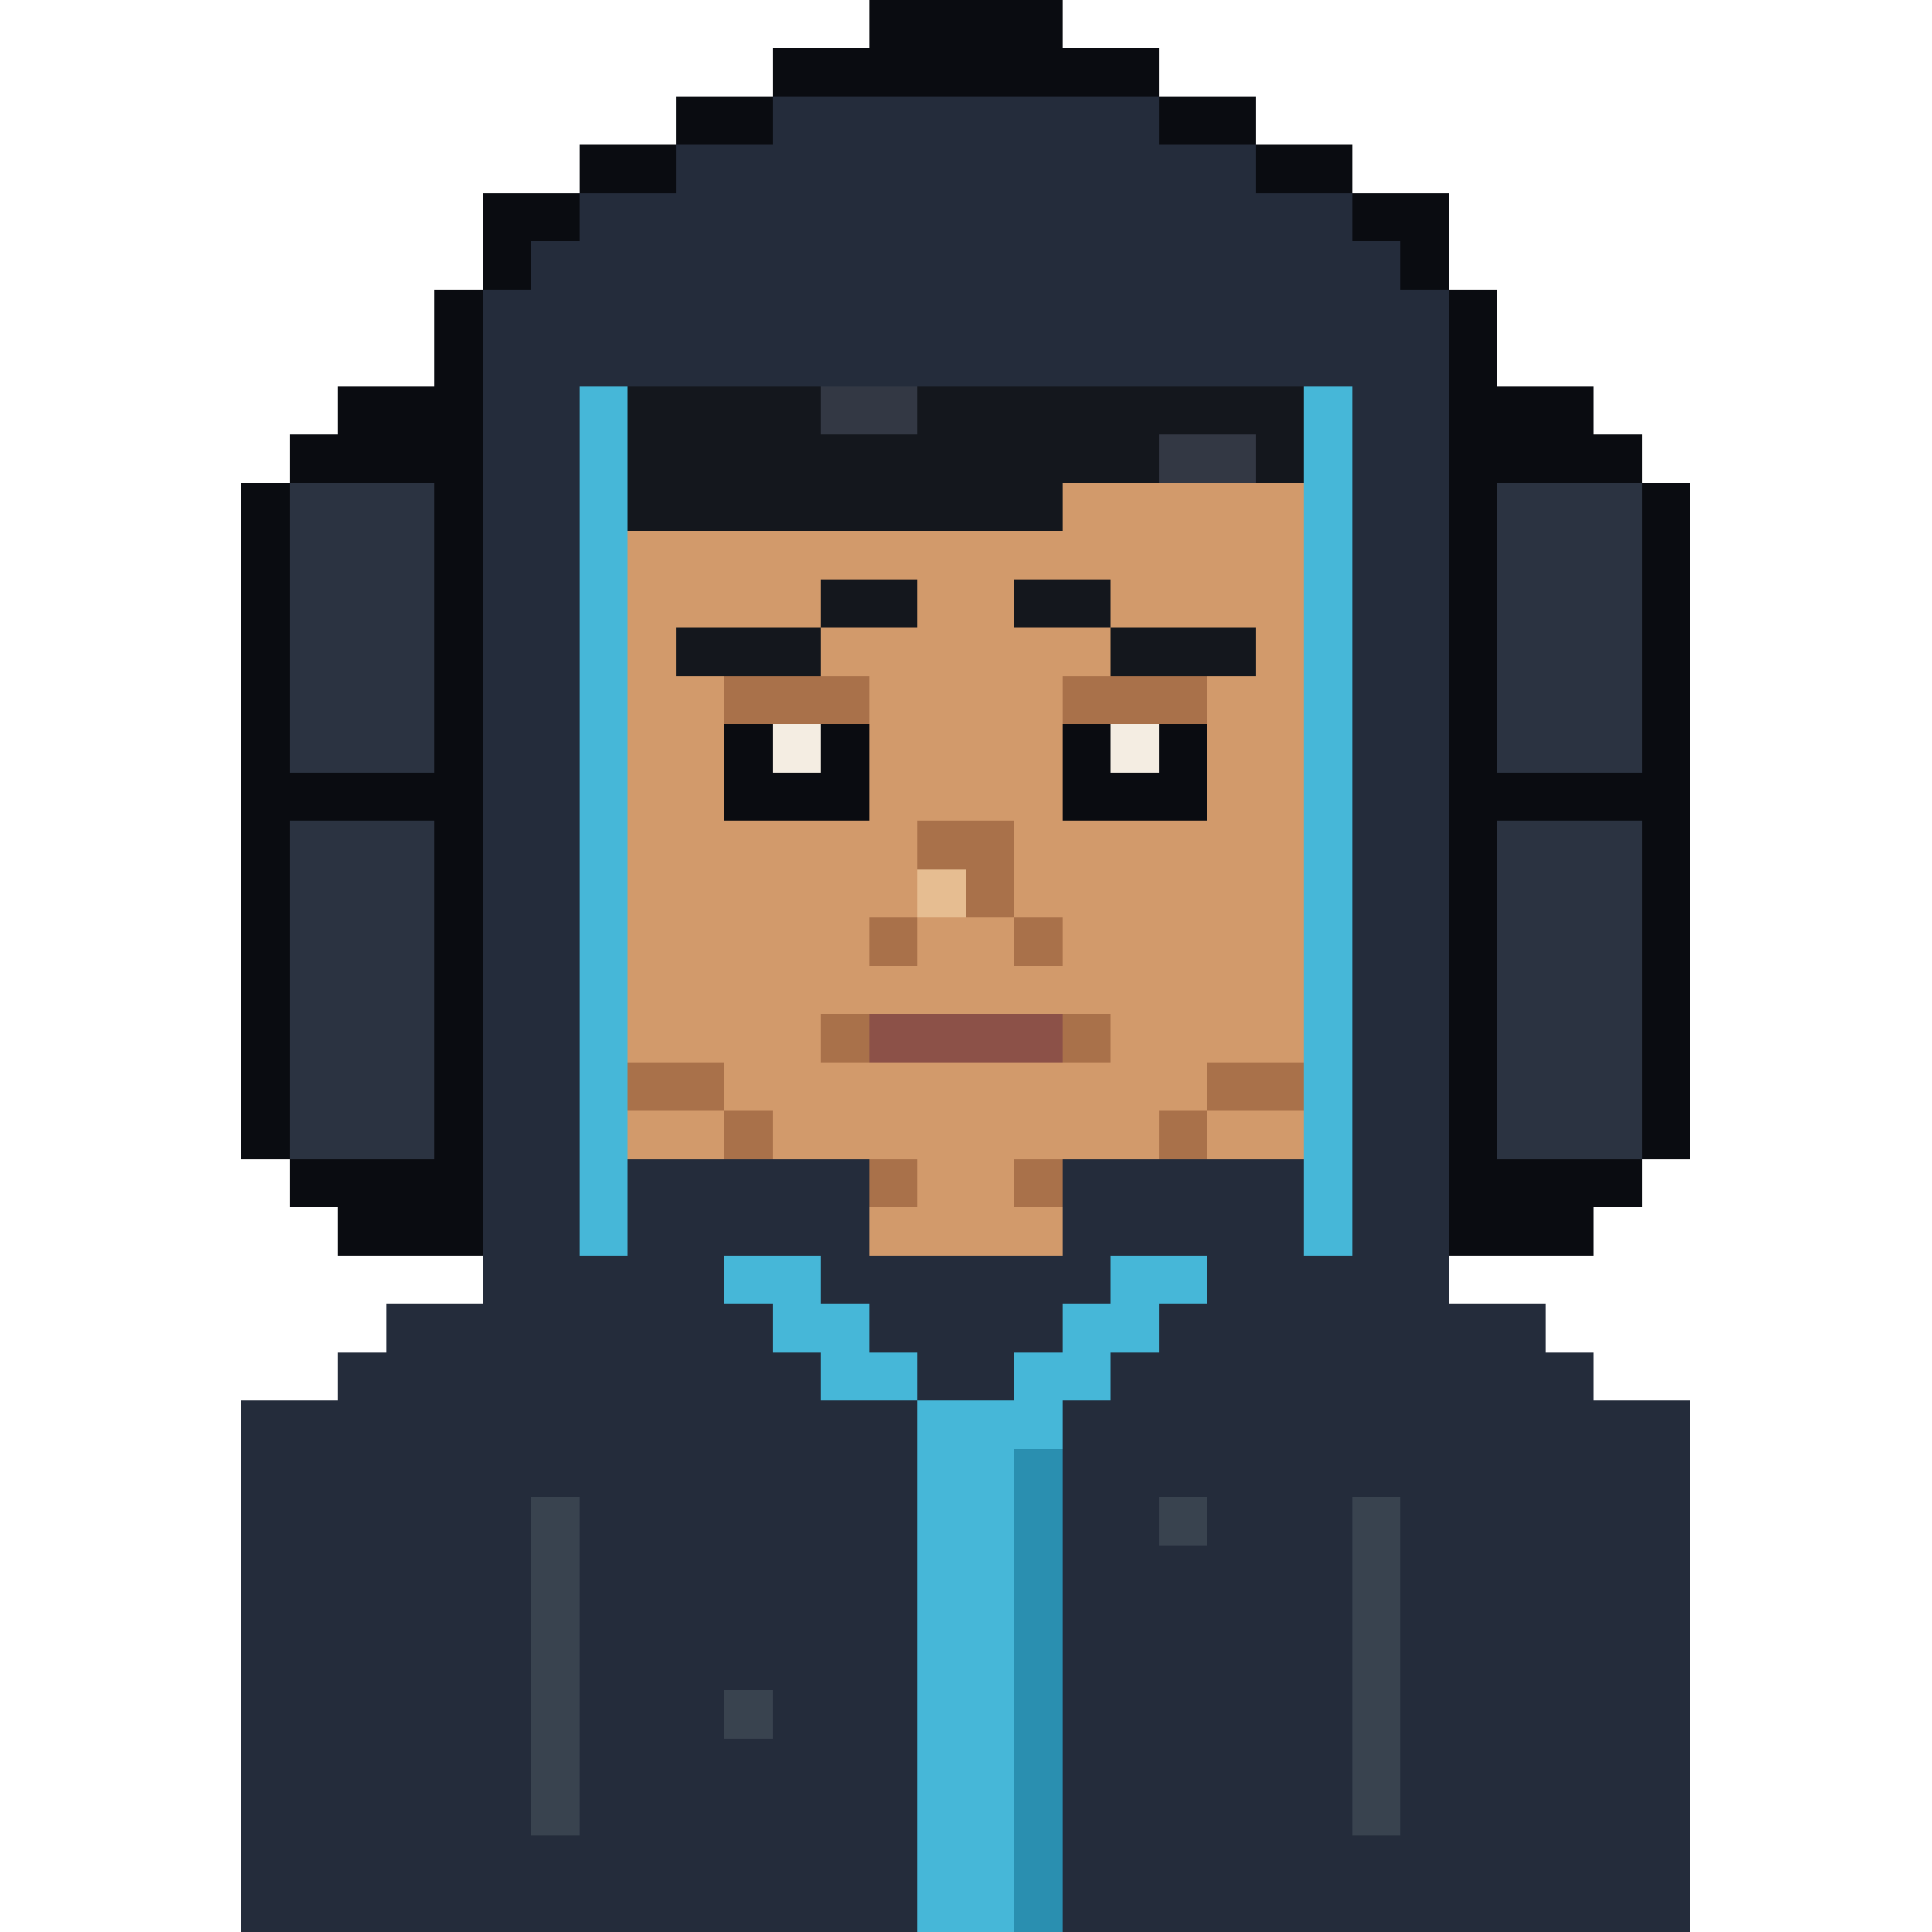
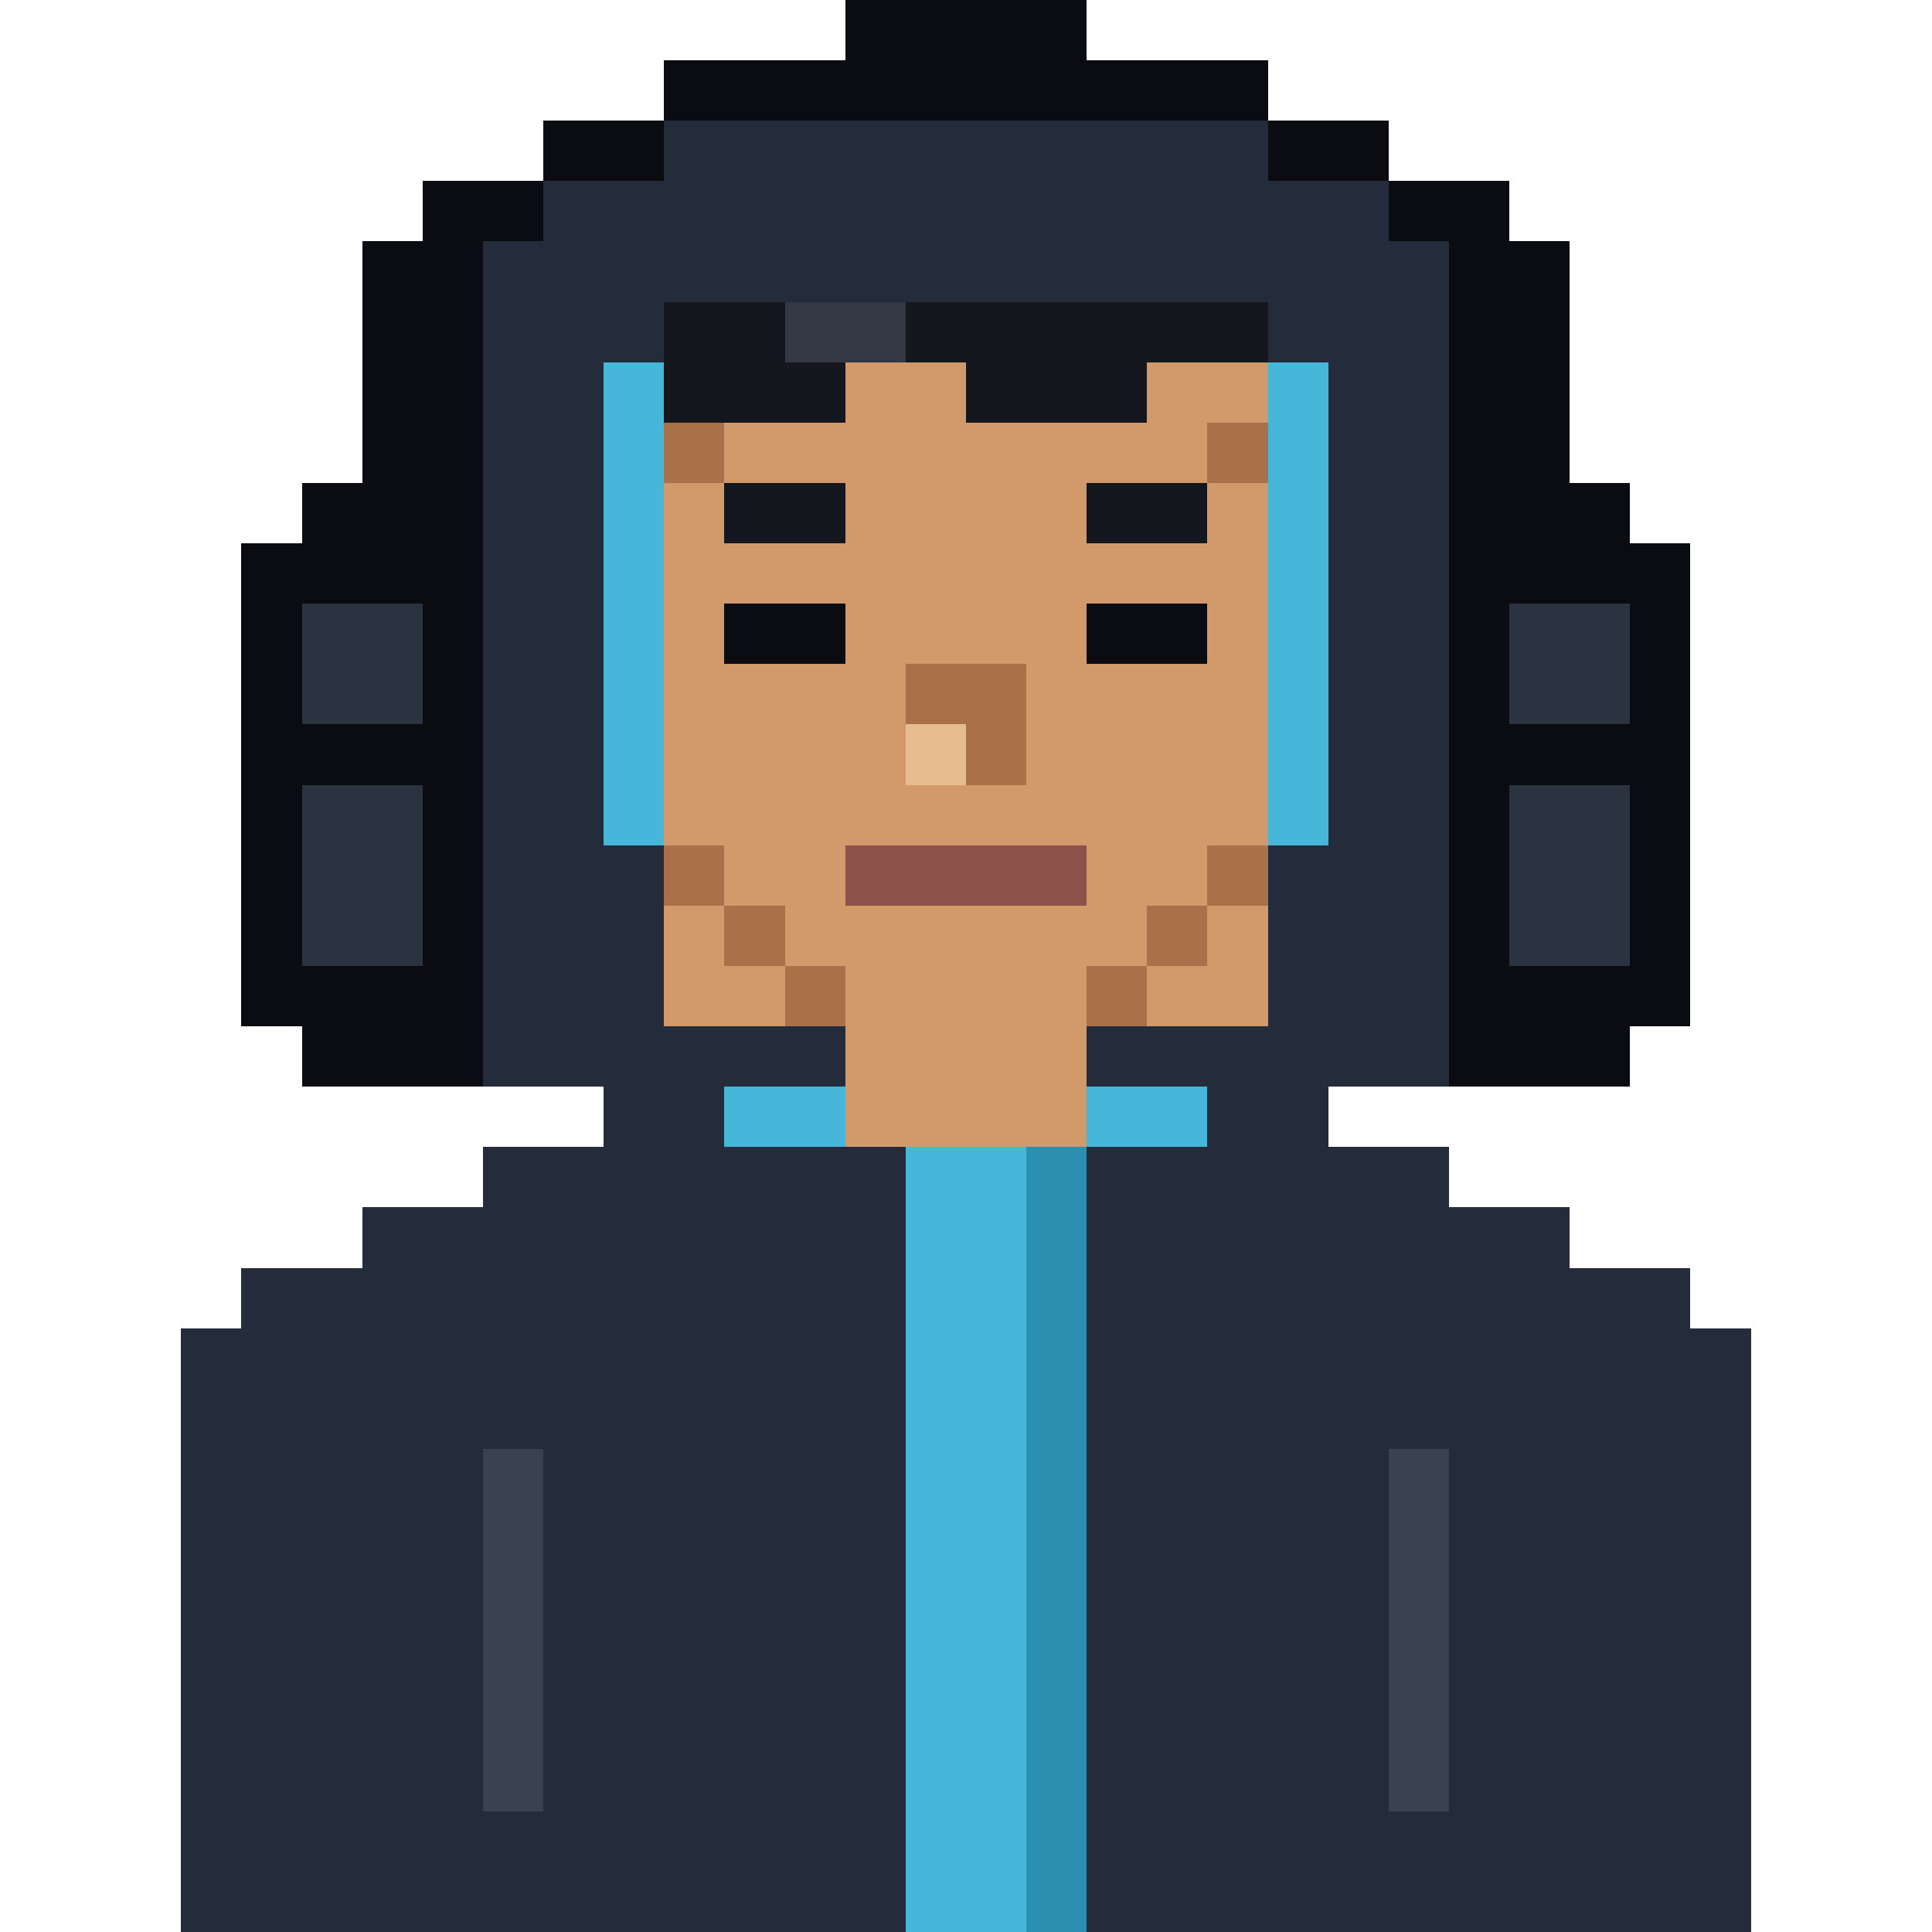
- <svg xmlns="http://www.w3.org/2000/svg" width="40" height="40" viewBox="0 0 40 40" fill="none" shape-rendering="crispEdges">
-   <path d="M18 0h4v1h-4zM16 1h8v1h-8zM14 2h2v1h-2zM24 2h2v1h-2zM12 3h2v1h-2zM26 3h2v1h-2zM10 4h2v1h-2zM28 4h2v1h-2zM10 5h1v1h-1zM29 5h1v1h-1zM9 6h1v1h-1zM30 6h1v1h-1zM9 7h1v1h-1zM30 7h1v1h-1zM7 8h3v1h-3zM30 8h3v1h-3zM6 9h4v1h-4zM30 9h4v1h-4zM5 10h1v1h-1zM9 10h1v1h-1zM30 10h1v1h-1zM34 10h1v1h-1zM5 11h1v1h-1zM9 11h1v1h-1zM30 11h1v1h-1zM34 11h1v1h-1zM5 12h1v1h-1zM9 12h1v1h-1zM30 12h1v1h-1zM34 12h1v1h-1zM5 13h1v1h-1zM9 13h1v1h-1zM30 13h1v1h-1zM34 13h1v1h-1zM5 14h1v1h-1zM9 14h1v1h-1zM30 14h1v1h-1zM34 14h1v1h-1zM5 15h1v1h-1zM9 15h1v1h-1zM15 15h1v1h-1zM17 15h1v1h-1zM22 15h1v1h-1zM24 15h1v1h-1zM30 15h1v1h-1zM34 15h1v1h-1zM5 16h5v1h-5zM15 16h3v1h-3zM22 16h3v1h-3zM30 16h5v1h-5zM5 17h1v1h-1zM9 17h1v1h-1zM30 17h1v1h-1zM34 17h1v1h-1zM5 18h1v1h-1zM9 18h1v1h-1zM30 18h1v1h-1zM34 18h1v1h-1zM5 19h1v1h-1zM9 19h1v1h-1zM30 19h1v1h-1zM34 19h1v1h-1zM5 20h1v1h-1zM9 20h1v1h-1zM30 20h1v1h-1zM34 20h1v1h-1zM5 21h1v1h-1zM9 21h1v1h-1zM30 21h1v1h-1zM34 21h1v1h-1zM5 22h1v1h-1zM9 22h1v1h-1zM30 22h1v1h-1zM34 22h1v1h-1zM5 23h1v1h-1zM9 23h1v1h-1zM30 23h1v1h-1zM34 23h1v1h-1zM6 24h4v1h-4zM30 24h4v1h-4zM7 25h3v1h-3zM30 25h3v1h-3z" fill="#0a0c11" />
-   <path d="M16 2h8v1h-8zM14 3h12v1h-12zM12 4h16v1h-16zM11 5h18v1h-18zM10 6h20v1h-20zM10 7h20v1h-20zM10 8h2v1h-2zM28 8h2v1h-2zM10 9h2v1h-2zM28 9h2v1h-2zM10 10h2v1h-2zM28 10h2v1h-2zM10 11h2v1h-2zM28 11h2v1h-2zM10 12h2v1h-2zM28 12h2v1h-2zM10 13h2v1h-2zM28 13h2v1h-2zM10 14h2v1h-2zM28 14h2v1h-2zM10 15h2v1h-2zM28 15h2v1h-2zM10 16h2v1h-2zM28 16h2v1h-2zM10 17h2v1h-2zM28 17h2v1h-2zM10 18h2v1h-2zM28 18h2v1h-2zM10 19h2v1h-2zM28 19h2v1h-2zM10 20h2v1h-2zM28 20h2v1h-2zM10 21h2v1h-2zM28 21h2v1h-2zM10 22h2v1h-2zM28 22h2v1h-2zM10 23h2v1h-2zM28 23h2v1h-2zM10 24h2v1h-2zM13 24h5v1h-5zM22 24h5v1h-5zM28 24h2v1h-2zM10 25h2v1h-2zM13 25h5v1h-5zM22 25h5v1h-5zM28 25h2v1h-2zM10 26h5v1h-5zM17 26h6v1h-6zM25 26h5v1h-5zM8 27h8v1h-8zM18 27h4v1h-4zM24 27h8v1h-8zM7 28h10v1h-10zM19 28h2v1h-2zM23 28h10v1h-10zM5 29h14v1h-14zM22 29h13v1h-13zM5 30h14v1h-14zM22 30h13v1h-13zM5 31h6v1h-6zM12 31h7v1h-7zM22 31h2v1h-2zM25 31h3v1h-3zM29 31h6v1h-6zM5 32h6v1h-6zM12 32h7v1h-7zM22 32h6v1h-6zM29 32h6v1h-6zM5 33h6v1h-6zM12 33h7v1h-7zM22 33h6v1h-6zM29 33h6v1h-6zM5 34h6v1h-6zM12 34h7v1h-7zM22 34h6v1h-6zM29 34h6v1h-6zM5 35h6v1h-6zM12 35h3v1h-3zM16 35h3v1h-3zM22 35h6v1h-6zM29 35h6v1h-6zM5 36h6v1h-6zM12 36h7v1h-7zM22 36h6v1h-6zM29 36h6v1h-6zM5 37h6v1h-6zM12 37h7v1h-7zM22 37h6v1h-6zM29 37h6v1h-6zM5 38h14v1h-14zM22 38h13v1h-13zM5 39h14v1h-14zM22 39h13v1h-13z" fill="#242c3b" />
-   <path d="M12 8h1v1h-1zM27 8h1v1h-1zM12 9h1v1h-1zM27 9h1v1h-1zM12 10h1v1h-1zM27 10h1v1h-1zM12 11h1v1h-1zM27 11h1v1h-1zM12 12h1v1h-1zM27 12h1v1h-1zM12 13h1v1h-1zM27 13h1v1h-1zM12 14h1v1h-1zM27 14h1v1h-1zM12 15h1v1h-1zM27 15h1v1h-1zM12 16h1v1h-1zM27 16h1v1h-1zM12 17h1v1h-1zM27 17h1v1h-1zM12 18h1v1h-1zM27 18h1v1h-1zM12 19h1v1h-1zM27 19h1v1h-1zM12 20h1v1h-1zM27 20h1v1h-1zM12 21h1v1h-1zM27 21h1v1h-1zM12 22h1v1h-1zM27 22h1v1h-1zM12 23h1v1h-1zM27 23h1v1h-1zM12 24h1v1h-1zM27 24h1v1h-1zM12 25h1v1h-1zM27 25h1v1h-1zM15 26h2v1h-2zM23 26h2v1h-2zM16 27h2v1h-2zM22 27h2v1h-2zM17 28h2v1h-2zM21 28h2v1h-2zM19 29h3v1h-3zM19 30h2v1h-2zM19 31h2v1h-2zM19 32h2v1h-2zM19 33h2v1h-2zM19 34h2v1h-2zM19 35h2v1h-2zM19 36h2v1h-2zM19 37h2v1h-2zM19 38h2v1h-2zM19 39h2v1h-2z" fill="#46b7d8" />
-   <path d="M13 8h4v1h-4zM19 8h8v1h-8zM13 9h11v1h-11zM26 9h1v1h-1zM13 10h9v1h-9zM17 12h2v1h-2zM21 12h2v1h-2zM14 13h3v1h-3zM23 13h3v1h-3z" fill="#14171d" />
-   <path d="M17 8h2v1h-2zM24 9h2v1h-2z" fill="#333844" />
-   <path d="M6 10h3v1h-3zM31 10h3v1h-3zM6 11h3v1h-3zM31 11h3v1h-3zM6 12h3v1h-3zM31 12h3v1h-3zM6 13h3v1h-3zM31 13h3v1h-3zM6 14h3v1h-3zM31 14h3v1h-3zM6 15h3v1h-3zM31 15h3v1h-3zM6 17h3v1h-3zM31 17h3v1h-3zM6 18h3v1h-3zM31 18h3v1h-3zM6 19h3v1h-3zM31 19h3v1h-3zM6 20h3v1h-3zM31 20h3v1h-3zM6 21h3v1h-3zM31 21h3v1h-3zM6 22h3v1h-3zM31 22h3v1h-3zM6 23h3v1h-3zM31 23h3v1h-3z" fill="#2b3341" />
-   <path d="M22 10h5v1h-5zM13 11h14v1h-14zM13 12h4v1h-4zM19 12h2v1h-2zM23 12h4v1h-4zM13 13h1v1h-1zM17 13h6v1h-6zM26 13h1v1h-1zM13 14h2v1h-2zM18 14h4v1h-4zM25 14h2v1h-2zM13 15h2v1h-2zM18 15h4v1h-4zM25 15h2v1h-2zM13 16h2v1h-2zM18 16h4v1h-4zM25 16h2v1h-2zM13 17h6v1h-6zM21 17h6v1h-6zM13 18h6v1h-6zM21 18h6v1h-6zM13 19h5v1h-5zM19 19h2v1h-2zM22 19h5v1h-5zM13 20h14v1h-14zM13 21h4v1h-4zM23 21h4v1h-4zM15 22h10v1h-10zM13 23h2v1h-2zM16 23h8v1h-8zM25 23h2v1h-2zM19 24h2v1h-2zM18 25h4v1h-4z" fill="#d29a6b" />
-   <path d="M15 14h3v1h-3zM22 14h3v1h-3zM19 17h2v1h-2zM20 18h1v1h-1zM18 19h1v1h-1zM21 19h1v1h-1zM17 21h1v1h-1zM22 21h1v1h-1zM13 22h2v1h-2zM25 22h2v1h-2zM15 23h1v1h-1zM24 23h1v1h-1zM18 24h1v1h-1zM21 24h1v1h-1z" fill="#a9714a" />
-   <path d="M16 15h1v1h-1zM23 15h1v1h-1z" fill="#f4ede2" />
-   <path d="M19 18h1v1h-1z" fill="#e6bd91" />
-   <path d="M18 21h4v1h-4z" fill="#8c5148" />
-   <path d="M21 30h1v1h-1zM21 31h1v1h-1zM21 32h1v1h-1zM21 33h1v1h-1zM21 34h1v1h-1zM21 35h1v1h-1zM21 36h1v1h-1zM21 37h1v1h-1zM21 38h1v1h-1zM21 39h1v1h-1z" fill="#2a8fb0" />
-   <path d="M11 31h1v1h-1zM24 31h1v1h-1zM28 31h1v1h-1zM11 32h1v1h-1zM28 32h1v1h-1zM11 33h1v1h-1zM28 33h1v1h-1zM11 34h1v1h-1zM28 34h1v1h-1zM11 35h1v1h-1zM15 35h1v1h-1zM28 35h1v1h-1zM11 36h1v1h-1zM28 36h1v1h-1zM11 37h1v1h-1zM28 37h1v1h-1z" fill="#39434f" />
+ <svg xmlns="http://www.w3.org/2000/svg" width="32" height="32" viewBox="0 0 32 32" fill="none" shape-rendering="crispEdges">
+   <path d="M14 0h4v1h-4zM11 1h10v1h-10zM9 2h2v1h-2zM21 2h2v1h-2zM7 3h2v1h-2zM23 3h2v1h-2zM6 4h2v1h-2zM24 4h2v1h-2zM6 5h2v1h-2zM24 5h2v1h-2zM6 6h2v1h-2zM24 6h2v1h-2zM6 7h2v1h-2zM24 7h2v1h-2zM5 8h3v1h-3zM24 8h3v1h-3zM4 9h4v1h-4zM24 9h4v1h-4zM4 10h1v1h-1zM7 10h1v1h-1zM12 10h2v1h-2zM18 10h2v1h-2zM24 10h1v1h-1zM27 10h1v1h-1zM4 11h1v1h-1zM7 11h1v1h-1zM24 11h1v1h-1zM27 11h1v1h-1zM4 12h4v1h-4zM24 12h4v1h-4zM4 13h1v1h-1zM7 13h1v1h-1zM24 13h1v1h-1zM27 13h1v1h-1zM4 14h1v1h-1zM7 14h1v1h-1zM24 14h1v1h-1zM27 14h1v1h-1zM4 15h1v1h-1zM7 15h1v1h-1zM24 15h1v1h-1zM27 15h1v1h-1zM4 16h4v1h-4zM24 16h4v1h-4zM5 17h3v1h-3zM24 17h3v1h-3z" fill="#0a0c11" />
+   <path d="M11 2h10v1h-10zM9 3h14v1h-14zM8 4h16v1h-16zM8 5h3v1h-3zM21 5h3v1h-3zM8 6h2v1h-2zM22 6h2v1h-2zM8 7h2v1h-2zM22 7h2v1h-2zM8 8h2v1h-2zM22 8h2v1h-2zM8 9h2v1h-2zM22 9h2v1h-2zM8 10h2v1h-2zM22 10h2v1h-2zM8 11h2v1h-2zM22 11h2v1h-2zM8 12h2v1h-2zM22 12h2v1h-2zM8 13h2v1h-2zM22 13h2v1h-2zM8 14h3v1h-3zM21 14h3v1h-3zM8 15h3v1h-3zM21 15h3v1h-3zM8 16h3v1h-3zM21 16h3v1h-3zM8 17h6v1h-6zM18 17h6v1h-6zM10 18h2v1h-2zM20 18h2v1h-2zM8 19h7v1h-7zM18 19h6v1h-6zM6 20h9v1h-9zM18 20h8v1h-8zM4 21h11v1h-11zM18 21h10v1h-10zM3 22h12v1h-12zM18 22h11v1h-11zM3 23h12v1h-12zM18 23h11v1h-11zM3 24h5v1h-5zM9 24h6v1h-6zM18 24h5v1h-5zM24 24h5v1h-5zM3 25h5v1h-5zM9 25h6v1h-6zM18 25h5v1h-5zM24 25h5v1h-5zM3 26h5v1h-5zM9 26h6v1h-6zM18 26h5v1h-5zM24 26h5v1h-5zM3 27h5v1h-5zM9 27h6v1h-6zM18 27h5v1h-5zM24 27h5v1h-5zM3 28h5v1h-5zM9 28h6v1h-6zM18 28h5v1h-5zM24 28h5v1h-5zM3 29h5v1h-5zM9 29h6v1h-6zM18 29h5v1h-5zM24 29h5v1h-5zM3 30h12v1h-12zM18 30h11v1h-11zM3 31h12v1h-12zM18 31h11v1h-11z" fill="#242c3b" />
+   <path d="M11 5h2v1h-2zM15 5h6v1h-6zM11 6h3v1h-3zM16 6h3v1h-3zM12 8h2v1h-2zM18 8h2v1h-2z" fill="#14171d" />
+   <path d="M13 5h2v1h-2z" fill="#333844" />
+   <path d="M10 6h1v1h-1zM21 6h1v1h-1zM10 7h1v1h-1zM21 7h1v1h-1zM10 8h1v1h-1zM21 8h1v1h-1zM10 9h1v1h-1zM21 9h1v1h-1zM10 10h1v1h-1zM21 10h1v1h-1zM10 11h1v1h-1zM21 11h1v1h-1zM10 12h1v1h-1zM21 12h1v1h-1zM10 13h1v1h-1zM21 13h1v1h-1zM12 18h2v1h-2zM18 18h2v1h-2zM15 19h2v1h-2zM15 20h2v1h-2zM15 21h2v1h-2zM15 22h2v1h-2zM15 23h2v1h-2zM15 24h2v1h-2zM15 25h2v1h-2zM15 26h2v1h-2zM15 27h2v1h-2zM15 28h2v1h-2zM15 29h2v1h-2zM15 30h2v1h-2zM15 31h2v1h-2z" fill="#46b7d8" />
+   <path d="M14 6h2v1h-2zM19 6h2v1h-2zM12 7h8v1h-8zM11 8h1v1h-1zM14 8h4v1h-4zM20 8h1v1h-1zM11 9h10v1h-10zM11 10h1v1h-1zM14 10h4v1h-4zM20 10h1v1h-1zM11 11h4v1h-4zM17 11h4v1h-4zM11 12h4v1h-4zM17 12h4v1h-4zM11 13h10v1h-10zM12 14h2v1h-2zM18 14h2v1h-2zM11 15h1v1h-1zM13 15h6v1h-6zM20 15h1v1h-1zM11 16h2v1h-2zM14 16h4v1h-4zM19 16h2v1h-2zM14 17h4v1h-4zM14 18h4v1h-4z" fill="#d29a6b" />
+   <path d="M11 7h1v1h-1zM20 7h1v1h-1zM15 11h2v1h-2zM16 12h1v1h-1zM11 14h1v1h-1zM20 14h1v1h-1zM12 15h1v1h-1zM19 15h1v1h-1zM13 16h1v1h-1zM18 16h1v1h-1z" fill="#a9714a" />
+   <path d="M5 10h2v1h-2zM25 10h2v1h-2zM5 11h2v1h-2zM25 11h2v1h-2zM5 13h2v1h-2zM25 13h2v1h-2zM5 14h2v1h-2zM25 14h2v1h-2zM5 15h2v1h-2zM25 15h2v1h-2z" fill="#2b3341" />
+   <path d="M15 12h1v1h-1z" fill="#e6bd91" />
+   <path d="M14 14h4v1h-4z" fill="#8c5148" />
+   <path d="M17 19h1v1h-1zM17 20h1v1h-1zM17 21h1v1h-1zM17 22h1v1h-1zM17 23h1v1h-1zM17 24h1v1h-1zM17 25h1v1h-1zM17 26h1v1h-1zM17 27h1v1h-1zM17 28h1v1h-1zM17 29h1v1h-1zM17 30h1v1h-1zM17 31h1v1h-1z" fill="#2a8fb0" />
+   <path d="M8 24h1v1h-1zM23 24h1v1h-1zM8 25h1v1h-1zM23 25h1v1h-1zM8 26h1v1h-1zM23 26h1v1h-1zM8 27h1v1h-1zM23 27h1v1h-1zM8 28h1v1h-1zM23 28h1v1h-1zM8 29h1v1h-1zM23 29h1v1h-1z" fill="#39434f" />
</svg>
